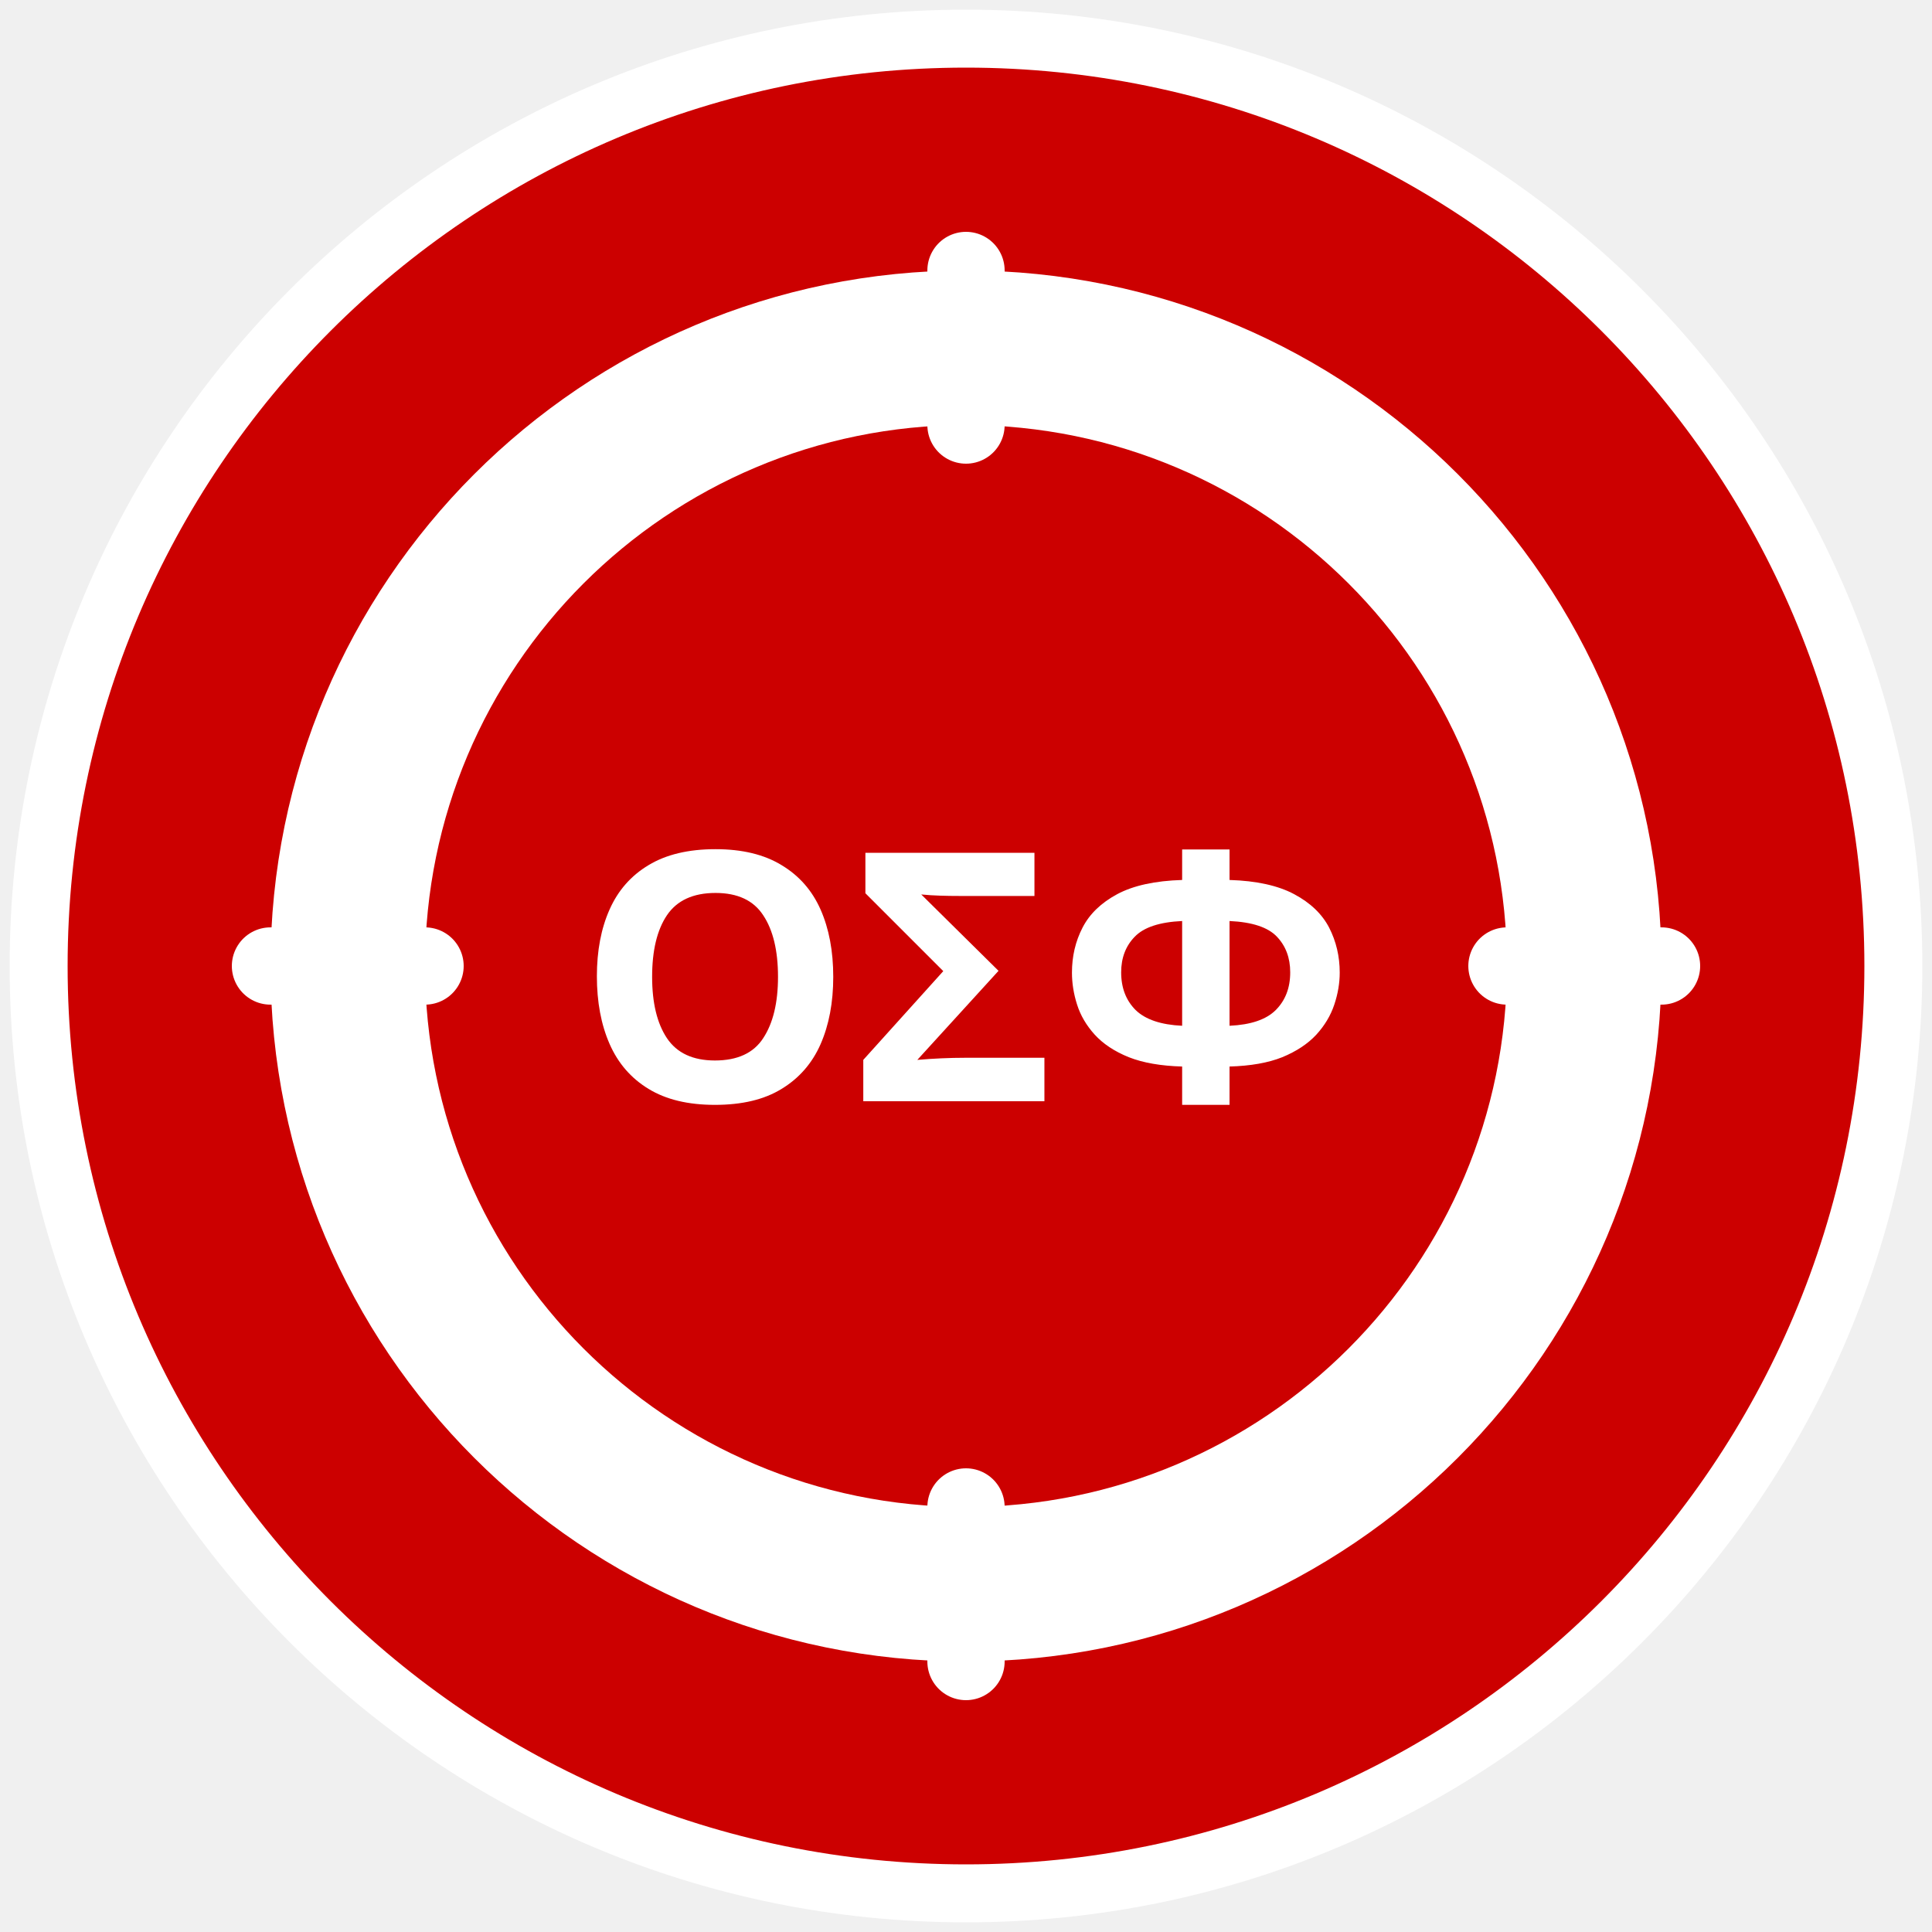
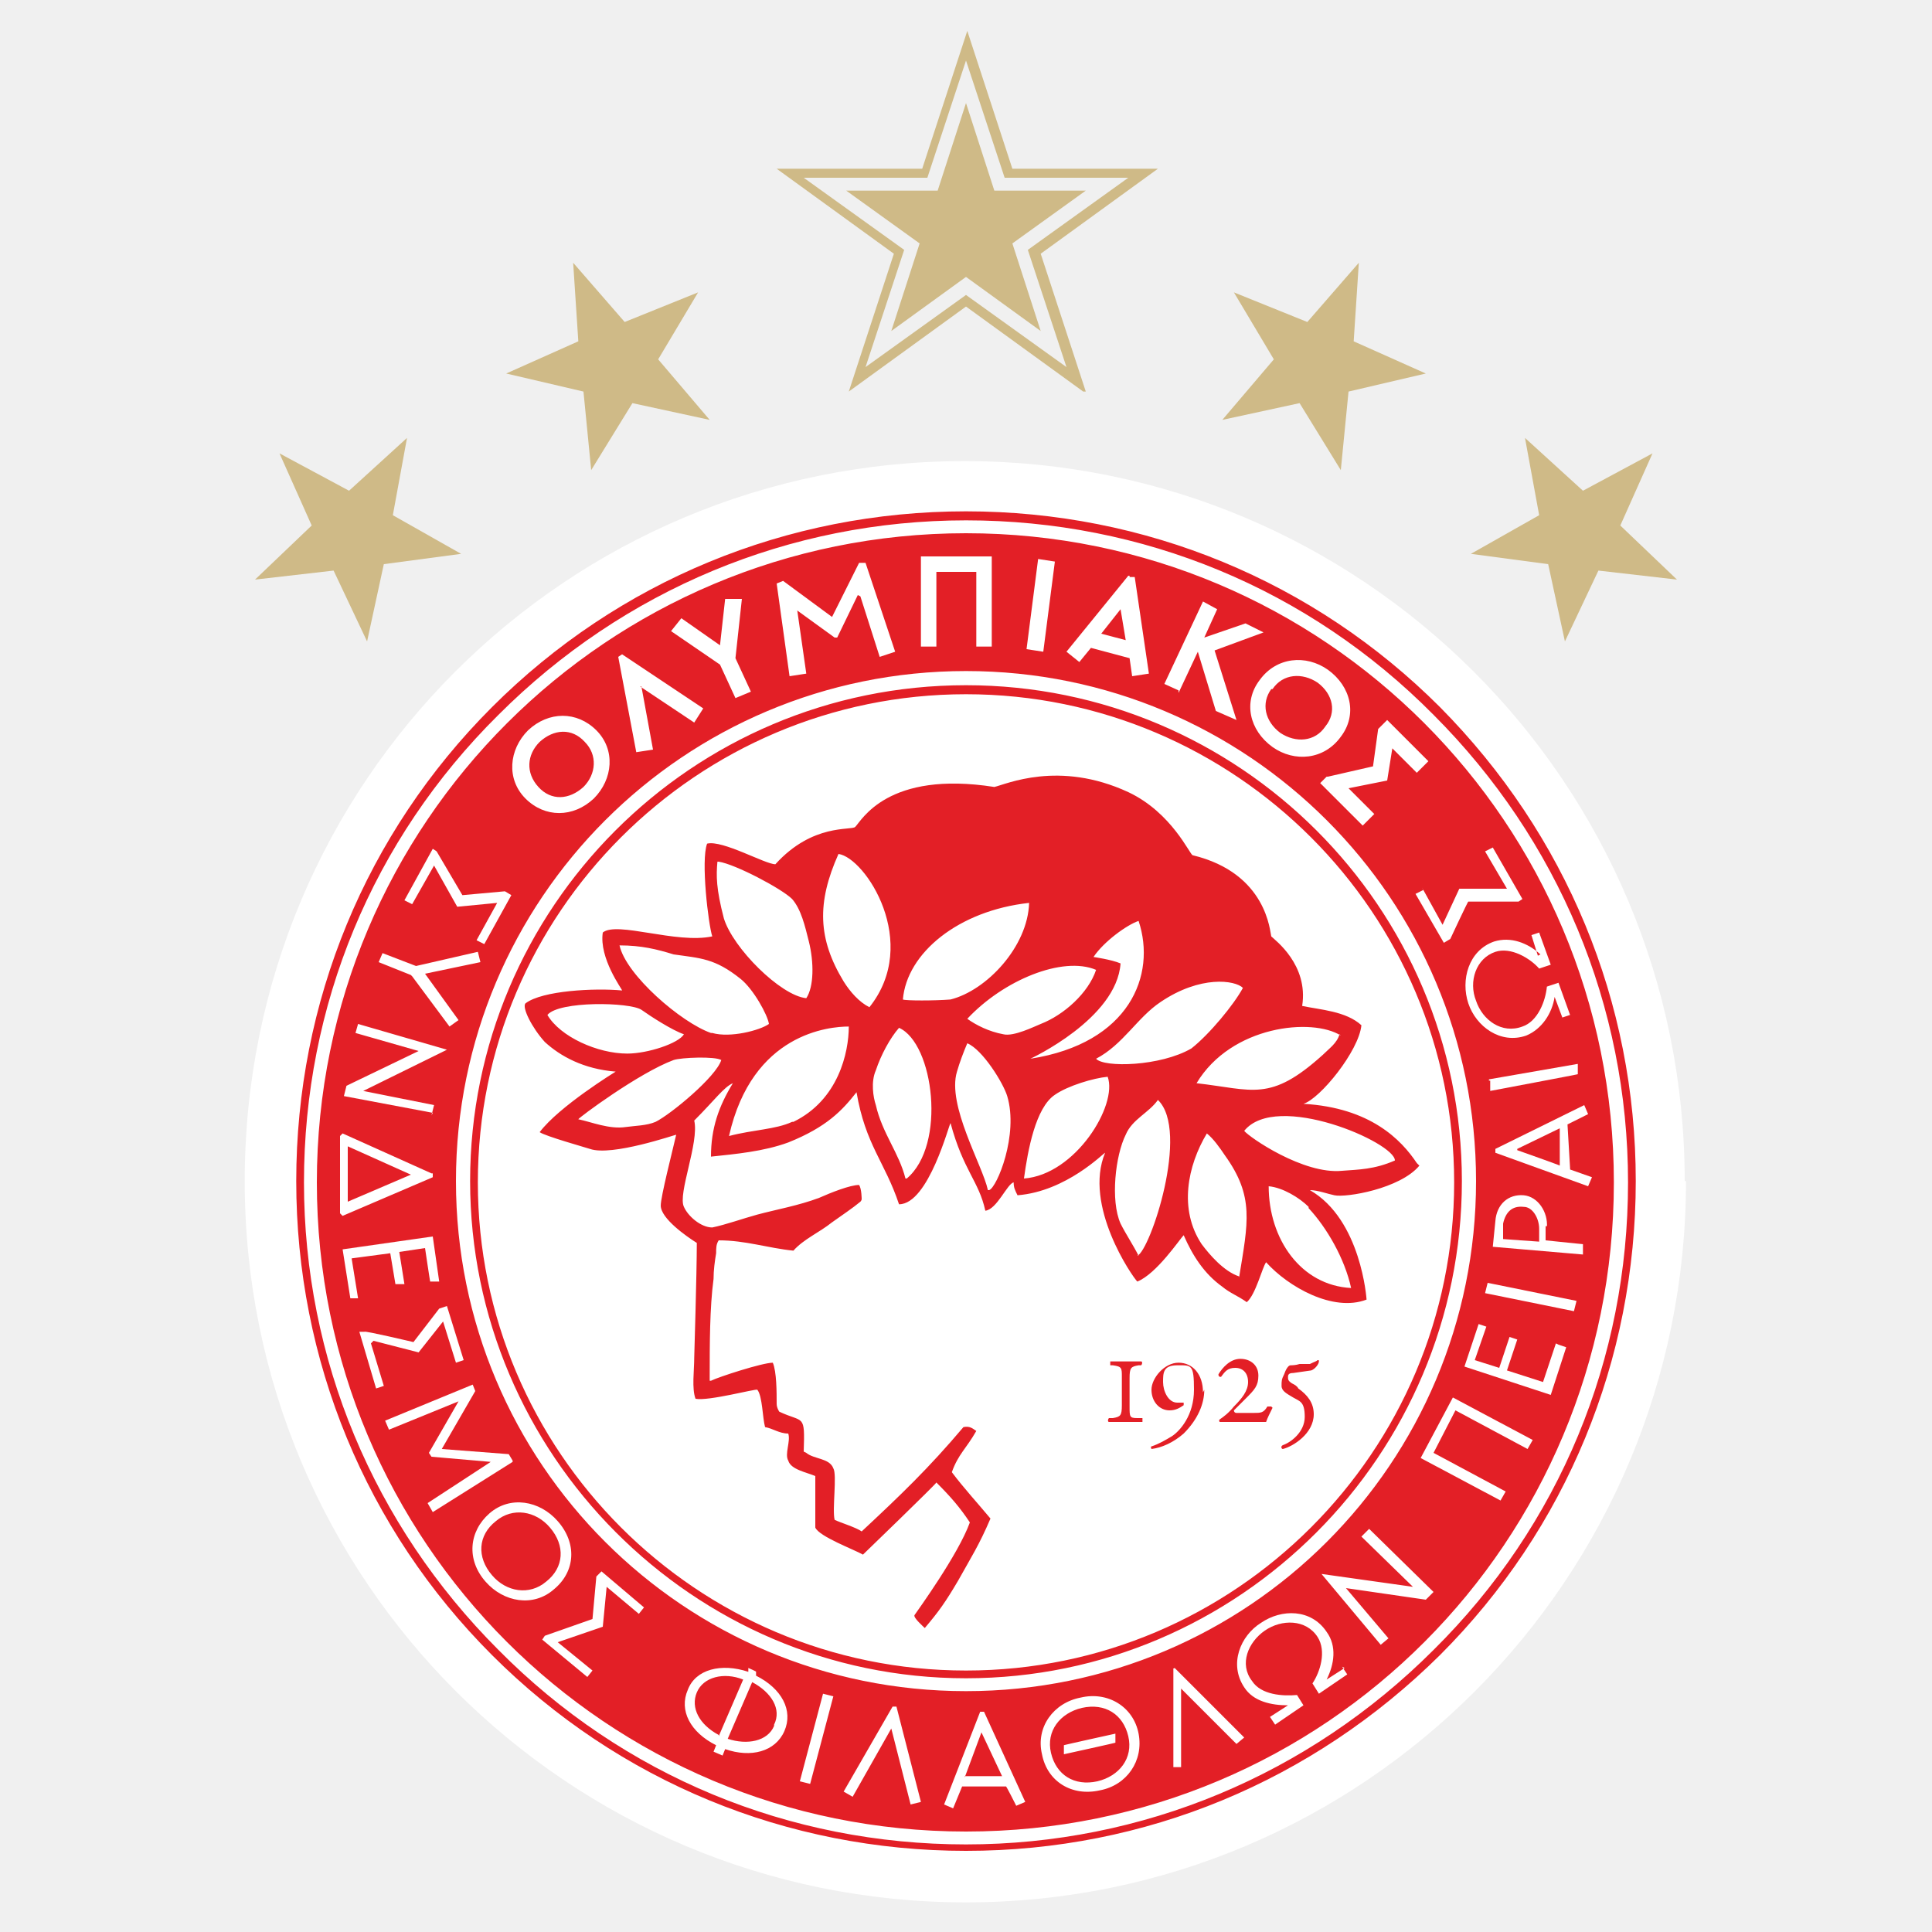
- <svg xmlns="http://www.w3.org/2000/svg" viewBox="0 0 100 100">
-   <circle cx="50" cy="50" r="48" fill="#CC0000" stroke="#fff" stroke-width="3" />
-   <circle cx="50" cy="50" r="36" fill="#fff" />
-   <circle cx="50" cy="50" r="28" fill="#CC0000" />
-   <text x="50" y="57" text-anchor="middle" font-family="Arial Black,sans-serif" font-size="18" font-weight="900" fill="#fff">ΟΣΦ</text>
-   <path d="M50 14 L50 22 M50 78 L50 86 M14 50 L22 50 M78 50 L86 50" stroke="#fff" stroke-width="4" stroke-linecap="round" />
+ <svg xmlns="http://www.w3.org/2000/svg" id="Layer_1" version="1.1" viewBox="0 0 150 150">
+   <defs>
+     <style> .st0 { fill: #fff; } .st0, .st1, .st2 { fill-rule: evenodd; } .st3, .st1 { fill: #cfba87; } .st2 { fill: #e31f26; } </style>
+   </defs>
+   <g id="OSFP">
+     <path class="st0" d="M130.9,91.7c0,30.9-25,56-55.9,56s-56-25-56-56,25-55.9,55.9-55.9,55.9,25,55.9,55.9" />
+     <path class="st2" d="M111.8,54.9c-9.8-9.8-22.9-15.2-36.8-15.2s-27,5.4-36.8,15.2c-9.8,9.8-15.2,22.9-15.2,36.8s5.4,27,15.2,36.8c9.8,9.8,22.9,15.2,36.8,15.2s26.9-5.4,36.8-15.2c9.8-9.8,15.2-22.9,15.2-36.8s-5.4-26.9-15.2-36.8h0ZM111.3,128.1c-9.7,9.7-22.6,15.1-36.3,15.1s-26.6-5.3-36.3-15.1c-9.7-9.7-15.1-22.6-15.1-36.3s5.3-26.6,15.1-36.3c9.7-9.7,22.6-15.1,36.3-15.1s26.6,5.3,36.3,15.1c9.7,9.7,15.1,22.6,15.1,36.3s-5.3,26.6-15.1,36.3ZM75,41.4c-27.8,0-50.4,22.5-50.4,50.4s22.5,50.4,50.4,50.4,50.3-22.5,50.3-50.4-22.5-50.4-50.3-50.4h0ZM75,131.3c-21.9,0-39.6-17.7-39.6-39.6s17.7-39.6,39.6-39.6,39.6,17.7,39.6,39.6-17.7,39.6-39.6,39.6ZM75,53.2c-21.3,0-38.5,17.3-38.5,38.5s17.3,38.6,38.5,38.6,38.5-17.3,38.5-38.6-17.3-38.5-38.5-38.5h0ZM75,129.7c-20.9,0-37.9-17-37.9-37.9s17-37.9,37.9-37.9,37.9,17,37.9,37.9-17,37.9-37.9,37.9ZM88.7,110.1c0,0,0,.2,0,.3-.3,0-.8,0-1.3,0s-1.1,0-1.3,0c-.1,0-.1-.2,0-.3h.3c.6-.1.7-.2.7-1v-2.2c0-.7,0-.8-.7-.9h-.2c0,0,0-.3,0-.3.2,0,.7,0,1.2,0s1,0,1.2,0c.1,0,.1.2,0,.3h-.2c-.6.1-.7.2-.7,1v2.2c0,.8,0,.9.6.9h.3s0,0,0,0ZM93.5,107.9c0,1.1-.5,2.3-1.6,3.4-.8.7-1.7,1.1-2.5,1.2,0,0-.1-.2,0-.2.6-.2,1.1-.5,1.6-.8.6-.4,1.7-1.6,1.7-3.6s-.2-1.9-1.3-1.9-1.1.6-1.1,1.3.4,1.6,1.1,1.6.4,0,.5,0c0,0,0,.1,0,.2-.3.2-.6.4-1.1.4-.8,0-1.4-.7-1.4-1.6s1-2.1,2.1-2.1,1.9.9,1.9,2.3h0ZM98.8,109.3c-.2.4-.4.8-.5,1.1-.4,0-.9,0-1.5,0h-1.1c-.4,0-.7,0-1,0,0,0-.1-.1,0-.2.3-.2.7-.5,1.1-1,.6-.6,1.1-1.2,1.1-1.9s-.4-1.1-1-1.1-.8.3-1.1.7c-.1,0-.2,0-.2-.2.3-.5.9-1.2,1.7-1.2s1.4.5,1.4,1.3-.3,1.1-1,1.8l-.9.9c0,0,0,.2.2.2h1.3c.6,0,.8,0,1.1-.5,0,0,.2,0,.3,0h0ZM102.4,105.7c0,.2-.3.6-.6.7l-1.4.2c-.3,0-.4.1-.4.3,0,.2,0,.3.3.5.2.1.4.2.5.4.7.5,1.2,1.1,1.2,2,0,1.5-1.6,2.5-2.4,2.7-.1,0-.2-.2,0-.3.6-.2,1.7-1,1.7-2.2s-.4-1.2-.9-1.5c-.5-.3-.9-.5-.9-.9s0-.5.2-.9c.1-.3.3-.7.5-.7.1,0,.4,0,.7-.1h.8c.4-.2.5-.2.6-.3.1,0,.1,0,.1.1h0ZM110,90.3c-1.2-1.8-3.6-4.3-8.8-4.6,1.3-.4,4.3-4.1,4.5-6.1-1.2-1.1-3.2-1.2-4.6-1.5.5-3.2-2.1-5.1-2.4-5.4-.1-.3-.3-4.9-6.1-6.3-.2,0-1.6-3.3-5-4.9-5.4-2.5-9.5-.6-10.4-.4-8.3-1.3-10.3,2.6-10.8,3.1-.3.3-3.3-.3-6.2,2.9-.8,0-4.1-1.9-5.3-1.6-.5,1.3.1,6.3.4,7.2-2.8.6-7.4-1.2-8.5-.3-.3,2,1.5,4.4,1.5,4.5-2.1-.2-6.2,0-7.5,1-.3.3.5,1.9,1.5,3,1.2,1.1,3,2.1,5.5,2.3,0,0-4.4,2.7-5.9,4.7.4.3,3.6,1.2,3.9,1.3,1.7.6,6.6-1.1,6.7-1.1-.3,1.3-1.2,4.8-1.2,5.5,0,1,2,2.4,2.8,2.9,0,2.3-.2,8.9-.2,8.9,0,1-.2,2.4.1,3.2,1,.2,4.7-.8,4.8-.7.4.5.4,2.2.6,2.9.6.1,1.1.5,1.8.5.2.6-.3,1.6,0,2.1.2.7,1.4.9,2.1,1.2,0,1.3,0,2.6,0,4,.3.7,3,1.7,3.7,2.1,0,0,5.7-5.5,5.7-5.6,1.1,1.1,1.8,1.9,2.6,3.1-.9,2.5-4.1,6.9-4.3,7.2-.1.2.7.9.8,1,1.1-1.3,1.6-2,2.6-3.7,1-1.8,1.6-2.7,2.5-4.8-1-1.2-2.1-2.4-3-3.6.5-1.4,1.1-1.8,1.9-3.2-.3-.2-.5-.4-1-.3-2.7,3.2-4.9,5.3-7.9,8.1-.4-.3-1.7-.7-2.1-.9-.2-.8.2-3.5-.1-4-.3-.8-1.5-.7-2.1-1.2,0,0-.2-.1-.2-.1.1-3,0-2.2-1.9-3.1,0,0-.2-.3-.2-.6,0-.9,0-2.5-.3-3.2-.8,0-4.2,1.1-4.8,1.4,0,0-.1,0-.1,0h0v-.4c0-2.3,0-5.3.3-7.5,0-.7.1-1.4.2-2,0-.4,0-.7.2-1,2.1,0,3.8.6,5.8.8.8-.9,2-1.4,3-2.2.7-.5,1.6-1.1,2.2-1.6,0,0,.1-.1.1-.2,0,0,0-.8-.2-1.1-.7,0-2.2.6-3.1,1-1.6.6-3.3.9-4.8,1.3-1.1.3-2.5.8-3.5,1-.9,0-1.9-.9-2.2-1.6-.5-1,1.2-5,.8-6.7,1.6-1.6,2.3-2.6,3-2.9-1.1,1.8-1.7,3.5-1.7,5.7,1.9-.2,4.1-.4,6-1.1,3-1.2,4.2-2.5,5.3-3.9.7,4.1,2.2,5.4,3.3,8.7,2.3,0,3.9-6.3,4-6.3,1,3.7,2.2,4.5,2.7,6.8.9-.1,1.7-2.1,2.2-2.2,0,.4.1.6.3,1,3.8-.3,6.7-3.3,6.8-3.3-1.7,4.1,2.1,9.6,2.5,10,1.5-.6,3.3-3.3,3.6-3.6.7,1.6,1.6,3,3,4,.6.5,1.2.7,1.9,1.2.7-.6,1.2-2.7,1.5-3.1,1.7,1.9,5.2,3.9,7.8,2.9,0,0-.4-6.2-4.4-8.5.6,0,1.4.3,1.9.4.9.2,5.1-.5,6.6-2.3h0ZM104,80.3c-.2.7-.8,1.1-1.3,1.6-4.1,3.7-5.4,2.7-9.8,2.2,2.7-4.5,9-5.1,11.2-3.7h0ZM88.4,71.5c1.4,4.2-.7,9.5-8.4,10.7,0,0,6.7-3.1,7-7.4-.7-.3-2.1-.5-2.1-.5.8-1.2,2.6-2.5,3.5-2.8h0ZM55.8,66.9c1.3.2,4.9,2.1,5.7,2.9.7.8,1,2.1,1.3,3.3.4,1.6.4,3.5-.2,4.4-2-.2-5.7-3.9-6.4-6.2-.6-2.3-.6-3.3-.5-4.4h0ZM42.5,78.8c.9-1.1,6.4-1,7.3-.4.7.5,2.4,1.6,3.3,1.9-.4.7-2.8,1.5-4.4,1.5-2.3,0-5.2-1.3-6.2-3h0ZM50.9,87.1c-.7.3-1.6.3-2.3.4-1.3.2-2.7-.4-3.7-.6,0-.1,4.7-3.6,7.4-4.6.6-.2,3.2-.3,3.7,0-.4,1.3-3.9,4.2-5.1,4.8h0ZM55.2,80.2c-2.3-.8-6.6-4.5-7.1-6.8,1.7,0,2.9.3,4.2.7,2.1.3,3.2.3,5.2,1.9,1,.8,2.1,2.8,2.2,3.5-.7.5-3,1.1-4.4.7h0ZM61.5,87.1c-1.3.6-3,.6-4.9,1.1,1.8-8,7.8-8.5,9.3-8.5,0,2-.8,5.7-4.3,7.4h0ZM65.5,76.2c-2-3.3-2.1-6.1-.4-9.9,2.1.3,6.4,6.9,2.4,11.9-.8-.4-1.5-1.2-2-2h0ZM70.3,91.5c-.5-2-1.8-3.5-2.3-5.7-.2-.6-.4-1.8,0-2.7.4-1.2,1.1-2.5,1.8-3.3,2.7,1.2,3.7,9.1.6,11.7h0ZM70.1,77.6c.3-3.6,4.3-6.9,9.8-7.5-.1,3.4-3.3,6.8-6.1,7.5-1.2.1-3.5.1-3.7,0h0ZM76.7,92.4c-.4-1.9-3.2-6.6-2.4-9.2.2-.7.5-1.5.8-2.2,1.2.5,2.8,3.1,3.1,4.1.9,3-.8,7.1-1.4,7.3h0ZM77.9,80.3c-1.1-.2-2.1-.7-2.8-1.2,2.8-3,7.4-4.9,10-3.8-.6,1.8-2.5,3.5-4.3,4.2-.5.2-2.1,1-2.9.8h0ZM79.5,91.5c.3-2.2.9-5.5,2.4-6.5,1-.7,3-1.3,4.1-1.4.8,2.2-2.5,7.6-6.5,7.9h0ZM88.4,97.5c-.4-.8-1-1.7-1.4-2.5-.8-1.8-.4-5.3.4-6.9.5-1.2,1.8-1.7,2.5-2.7,2.5,2.4-.6,11.7-1.6,12.1h0ZM85.1,82.2c2.1-1.1,3.2-3.2,5-4.4,3.1-2.1,5.8-1.7,6.4-1.1-.7,1.3-2.6,3.6-4,4.7-2.4,1.4-6.8,1.5-7.4.8h0ZM96.2,99.1c-1.2-.4-2.3-1.7-2.9-2.5-1.8-2.7-1.1-6.1.4-8.6.5.4,1,1.1,1.4,1.7,2.3,3.2,1.8,5.2,1.1,9.5h0ZM101.6,93.8c1.4,1.5,2.8,3.9,3.3,6.2-3.9-.2-6.4-3.8-6.4-7.9,1.1.1,2.4.9,3.1,1.6ZM96.6,87.8c2.5-3.1,11.7.9,11.7,2.3-1.6.7-2.8.7-4.1.8-3,.3-7.2-2.6-7.6-3.1h0Z" />
+     <path class="st0" d="M46.1,62c1.5-1.5,1.7-3.8.2-5.3-1.5-1.5-3.7-1.5-5.3,0-1.5,1.5-1.7,3.8-.2,5.3,1.5,1.5,3.7,1.5,5.3,0h0ZM41.9,57.6c1.1-1,2.5-1.1,3.5,0,1,1,.9,2.5-.1,3.5-1.1,1-2.5,1.1-3.5,0s-.9-2.5.1-3.5h0ZM49.8,53.3l.9,4.9-1.3.2-1.4-7.4.3-.2,6.3,4.2-.7,1.1-4.2-2.8h0ZM55.9,51.6l-3.8-2.6.8-1,3,2.1.4-3.6h1.3s-.5,4.6-.5,4.6l1.2,2.6-1.2.5-1.2-2.6h0ZM66.6,46.2l-1.6,3.3h-.2s-2.9-2.1-2.9-2.1l.7,4.9-1.3.2-1-7.2.5-.2,3.8,2.8,2.1-4.2h.5l2.3,6.9-1.2.4-1.5-4.7h0ZM72.7,44.4v5.8c0,0-1.2,0-1.2,0v-7c0,0,5.5,0,5.5,0v7c0,0-1.2,0-1.2,0v-5.8c0,0-3.2,0-3.2,0h0ZM81,50.6l-1.3-.2.9-7,1.3.2-.9,7h0ZM87.6,44.7l-4.8,5.9,1,.8.9-1.1,3,.8.2,1.4,1.3-.2-1.1-7.5h-.4c0,0,0-.1,0-.1ZM85.5,49.2l1.5-1.9.4,2.4-1.9-.5h0ZM91.5,53.6l-1.1-.5,3-6.4,1.1.6-1,2.2,3.2-1.1,1.4.7-3.8,1.4,1.7,5.4-1.6-.7-1.4-4.6-1.5,3.2h0ZM98.8,58c1.7,1.2,4,1,5.3-.8,1.3-1.7.8-3.9-1-5.2-1.7-1.2-4-1-5.3.8-1.3,1.7-.8,3.9,1,5.2h0ZM98.8,53.5c.8-1.2,2.3-1.3,3.5-.5,1.2.9,1.5,2.3.6,3.4-.8,1.2-2.3,1.3-3.5.5-1.2-.9-1.5-2.3-.7-3.4h0ZM103.1,60.3l3.5-.8.4-2.9.7-.7,3.2,3.2-.9.9-1.9-1.9-.4,2.5-3,.6,2,2-.9.9-3.3-3.3.5-.5h0ZM32,70.2l-.6-.3,2.2-4,.3.2,2,3.4,3.3-.3.5.3-2.1,3.8-.6-.3,1.6-2.9-3.1.3-1.8-3.2-1.7,3h0ZM31.9,75.7l-2.5-1,.3-.7,2.6,1,4.8-1.1.2.8-4.3.9,2.6,3.6-.7.5-2.9-3.9h0ZM33.5,91.1l-6.9-3.1-.2.2v6c0,0,.2.2.2.2l7-3v-.3h0ZM27,93.3v-4.3s4.9,2.2,4.9,2.2l-4.9,2.1h0ZM27.9,100.8h-.7c0,0-.6-3.8-.6-3.8l7-1,.5,3.5h-.7c0,.1-.4-2.6-.4-2.6l-2,.3.4,2.5h-.7c0,0-.4-2.4-.4-2.4l-3,.4.5,3.1h0ZM28.8,104.3l1,3.3-.6.2-1.3-4.4h.4c0-.1,3.8.8,3.8.8l2-2.6.6-.2,1.3,4.2-.6.2-1-3.2-1.9,2.4-3.5-.9h0ZM39.8,113.5l-6.2,3.9-.4-.7,4.9-3.2-4.6-.4-.2-.3,2.3-4-5.4,2.2-.3-.7,6.8-2.8.2.5-2.6,4.5,5.2.4.3.5h0ZM43.3,118.1c-1.4-1.6-3.7-2-5.3-.6-1.6,1.4-1.8,3.6-.3,5.3,1.4,1.6,3.7,2,5.3.6,1.7-1.4,1.8-3.6.3-5.3h0ZM42.4,122.8c-1.3,1.1-3.1.8-4.2-.5-1.2-1.4-1.1-3.1.3-4.2,1.3-1.1,3.1-.8,4.2.5,1.2,1.4,1.1,3.1-.3,4.2h0ZM46.7,122l3.3,2.8-.4.5-2.5-2.1-.3,3.1-3.5,1.2,2.7,2.2-.4.5-3.5-2.9.2-.3,3.7-1.3.3-3.3.4-.4h0ZM58.7,130.1v-.3c.1,0-.6-.3-.6-.3v.3c-2.1-.7-4.1-.2-4.7,1.4-.7,1.6.2,3.3,2.2,4.3l-.2.5.7.3.2-.5c2,.7,3.9.2,4.6-1.4.7-1.6-.2-3.3-2.2-4.3h0ZM55.8,134.7c-1.5-.8-2.2-2.1-1.7-3.3.5-1.2,2.1-1.6,3.6-1l-1.9,4.4h0ZM60.1,134c-.5,1.2-2.1,1.5-3.6,1l1.9-4.4c1.5.8,2.3,2.1,1.7,3.3h0ZM63.9,131.5l.8.2-1.8,6.8-.8-.2,1.8-6.8h0ZM69.6,132.5l1.9,7.4-.8.2-1.5-5.9-3,5.3-.7-.4,3.8-6.6h.3s0,0,0,0ZM76.1,132.9l-2.8,7.2.7.3.7-1.7h3.4c0-.1.8,1.5.8,1.5l.7-.3-3.2-7h-.3s0,0,0,0ZM74.9,138l1.3-3.5,1.6,3.4h-2.9c0,0,0,0,0,0ZM91.2,129.5l5.4,5.4-.6.5-4.3-4.3v6.1c.1,0-.6,0-.6,0v-7.6c-.1,0,.1-.1.1-.1h0ZM104.2,129.4l.4.6-2.2,1.5-.5-.8c.6-.9,1.1-2.5.4-3.6-.9-1.4-2.8-1.4-4.1-.5-1.3.9-2,2.6-1,3.9.7,1.1,2.4,1.2,3.5,1.1l.5.8-2.2,1.5-.4-.6,1.4-.9c-1.3,0-2.7-.3-3.4-1.4-1.2-1.8-.3-4,1.3-5,1.6-1.1,3.9-1.1,5.1.7.8,1.1.6,2.5,0,3.7l1.4-.9h0ZM112.8,108.5l6.2,3.3-.4.7-5.6-3-1.7,3.3,5.6,3-.4.7-6.2-3.3,2.5-4.7h0ZM121,104.4l.6.2-1.2,3.7-6.7-2.2,1.1-3.3.6.2-.9,2.6,1.9.6.8-2.4.6.2-.8,2.4,2.8.9,1-3h0ZM115.5,99.6l6.9,1.4-.2.8-6.9-1.4.2-.8h0ZM120.1,95.3c.1-1.2-.7-2.4-1.8-2.5-1.2-.1-2.1.7-2.2,2l-.2,2,7,.6v-.8c0,0-2.9-.3-2.9-.3v-1.1h.1,0ZM119.5,95.3v1.1c-.1,0-2.8-.2-2.8-.2v-1.2c.2-.9.7-1.4,1.6-1.3.7,0,1.2.9,1.2,1.7ZM121.9,90.7l-.2-3.4,1.6-.8-.3-.7-6.9,3.4v.3s7.2,2.6,7.2,2.6l.3-.7-1.7-.6h0ZM117.8,89.2l3.3-1.6v2.9c.1,0-3.3-1.2-3.3-1.2h0ZM115.6,83.8l6.9-1.2v.8c.1,0-6.8,1.3-6.8,1.3v-.8h-.1ZM119.4,74.2l-.5-1.6.6-.2.9,2.5-.9.3c-.7-.8-2.2-1.7-3.4-1.3-1.5.5-2.1,2.3-1.5,3.8.5,1.5,2,2.6,3.6,2,1.2-.4,1.8-2,1.9-3.1l.9-.3.9,2.5-.6.2-.6-1.6c-.2,1.3-1,2.5-2.2,3-2,.7-3.9-.7-4.5-2.5-.6-1.8,0-4.1,2-4.8,1.3-.4,2.6.1,3.6,1h0ZM110.4,68.9l1.6,2.9,1.3-2.8h3.7c0,0-1.7-2.9-1.7-2.9l.6-.3,2.3,4-.3.2h-3.9c0-.1-1.4,2.9-1.4,2.9l-.5.3-2.2-3.8.6-.3h0ZM33.6,86.4l-6.9-1.3.2-.8h0l5.6-2.7-4.9-1.4.2-.7,6.9,2-6.5,3.2,5.5,1.1-.2.8h0ZM83.9,131.8c-2.1.4-3.5,2.3-3,4.4.4,2.1,2.3,3.3,4.5,2.8,2.1-.4,3.4-2.3,3-4.4-.4-2.1-2.4-3.3-4.5-2.8h0ZM85.2,138.3c-1.8.4-3.2-.5-3.6-2.2-.4-1.7.7-3.1,2.4-3.5,1.8-.4,3.2.5,3.6,2.2.4,1.7-.7,3.1-2.4,3.5h0ZM86.6,134.6v.7c.1,0-4,.9-4,.9v-.7c-.1,0,4-.9,4-.9h0ZM106.3,118.7l5,4.9-.6.6h0l-6.2-.9,3.3,3.9-.6.5-4.6-5.5,7.1,1-4-3.9.6-.6h0Z" />
+   </g>
+   <polygon class="st1" points="105.5 20.4 105.1 26.5 110.7 29 104.7 30.4 104.1 36.5 100.9 31.3 94.9 32.6 98.9 27.9 95.8 22.7 101.5 25 105.5 20.4" />
+   <polygon class="st1" points="128.3 35.2 125.8 40.8 130.2 45 124.1 44.3 121.5 49.8 120.2 43.8 114.2 43 119.5 40 118.4 34 122.9 38.1 128.3 35.2" />
+   <polygon class="st1" points="44.5 20.4 48.5 25 54.2 22.7 51.1 27.9 55.1 32.6 49.1 31.3 45.9 36.5 45.3 30.4 39.3 29 44.9 26.5 44.5 20.4" />
+   <polygon class="st1" points="21.7 35.2 27.1 38.1 31.6 34 30.5 40 35.8 43 29.8 43.8 28.5 49.8 25.9 44.3 19.8 45 24.2 40.8 21.7 35.2" />
+   <polygon class="st3" points="75 8 77.2 14.8 84.3 14.8 78.6 18.9 80.8 25.7 75 21.5 69.2 25.7 71.4 18.9 65.7 14.8 72.8 14.8 75 8" />
+   <path class="st3" d="M84.1,30.4l-9.1-6.6-9.1,6.6,3.5-10.7-9.1-6.6h11.3l3.5-10.7,3.5,10.7h11.3l-9.1,6.6,3.5,10.7h0ZM75,22.9l7.8,5.6-3-9.1,7.8-5.6h-9.6l-3-9.1-3,9.1h-9.6l7.8,5.6-3,9.1,7.8-5.6h0Z" />
</svg>
